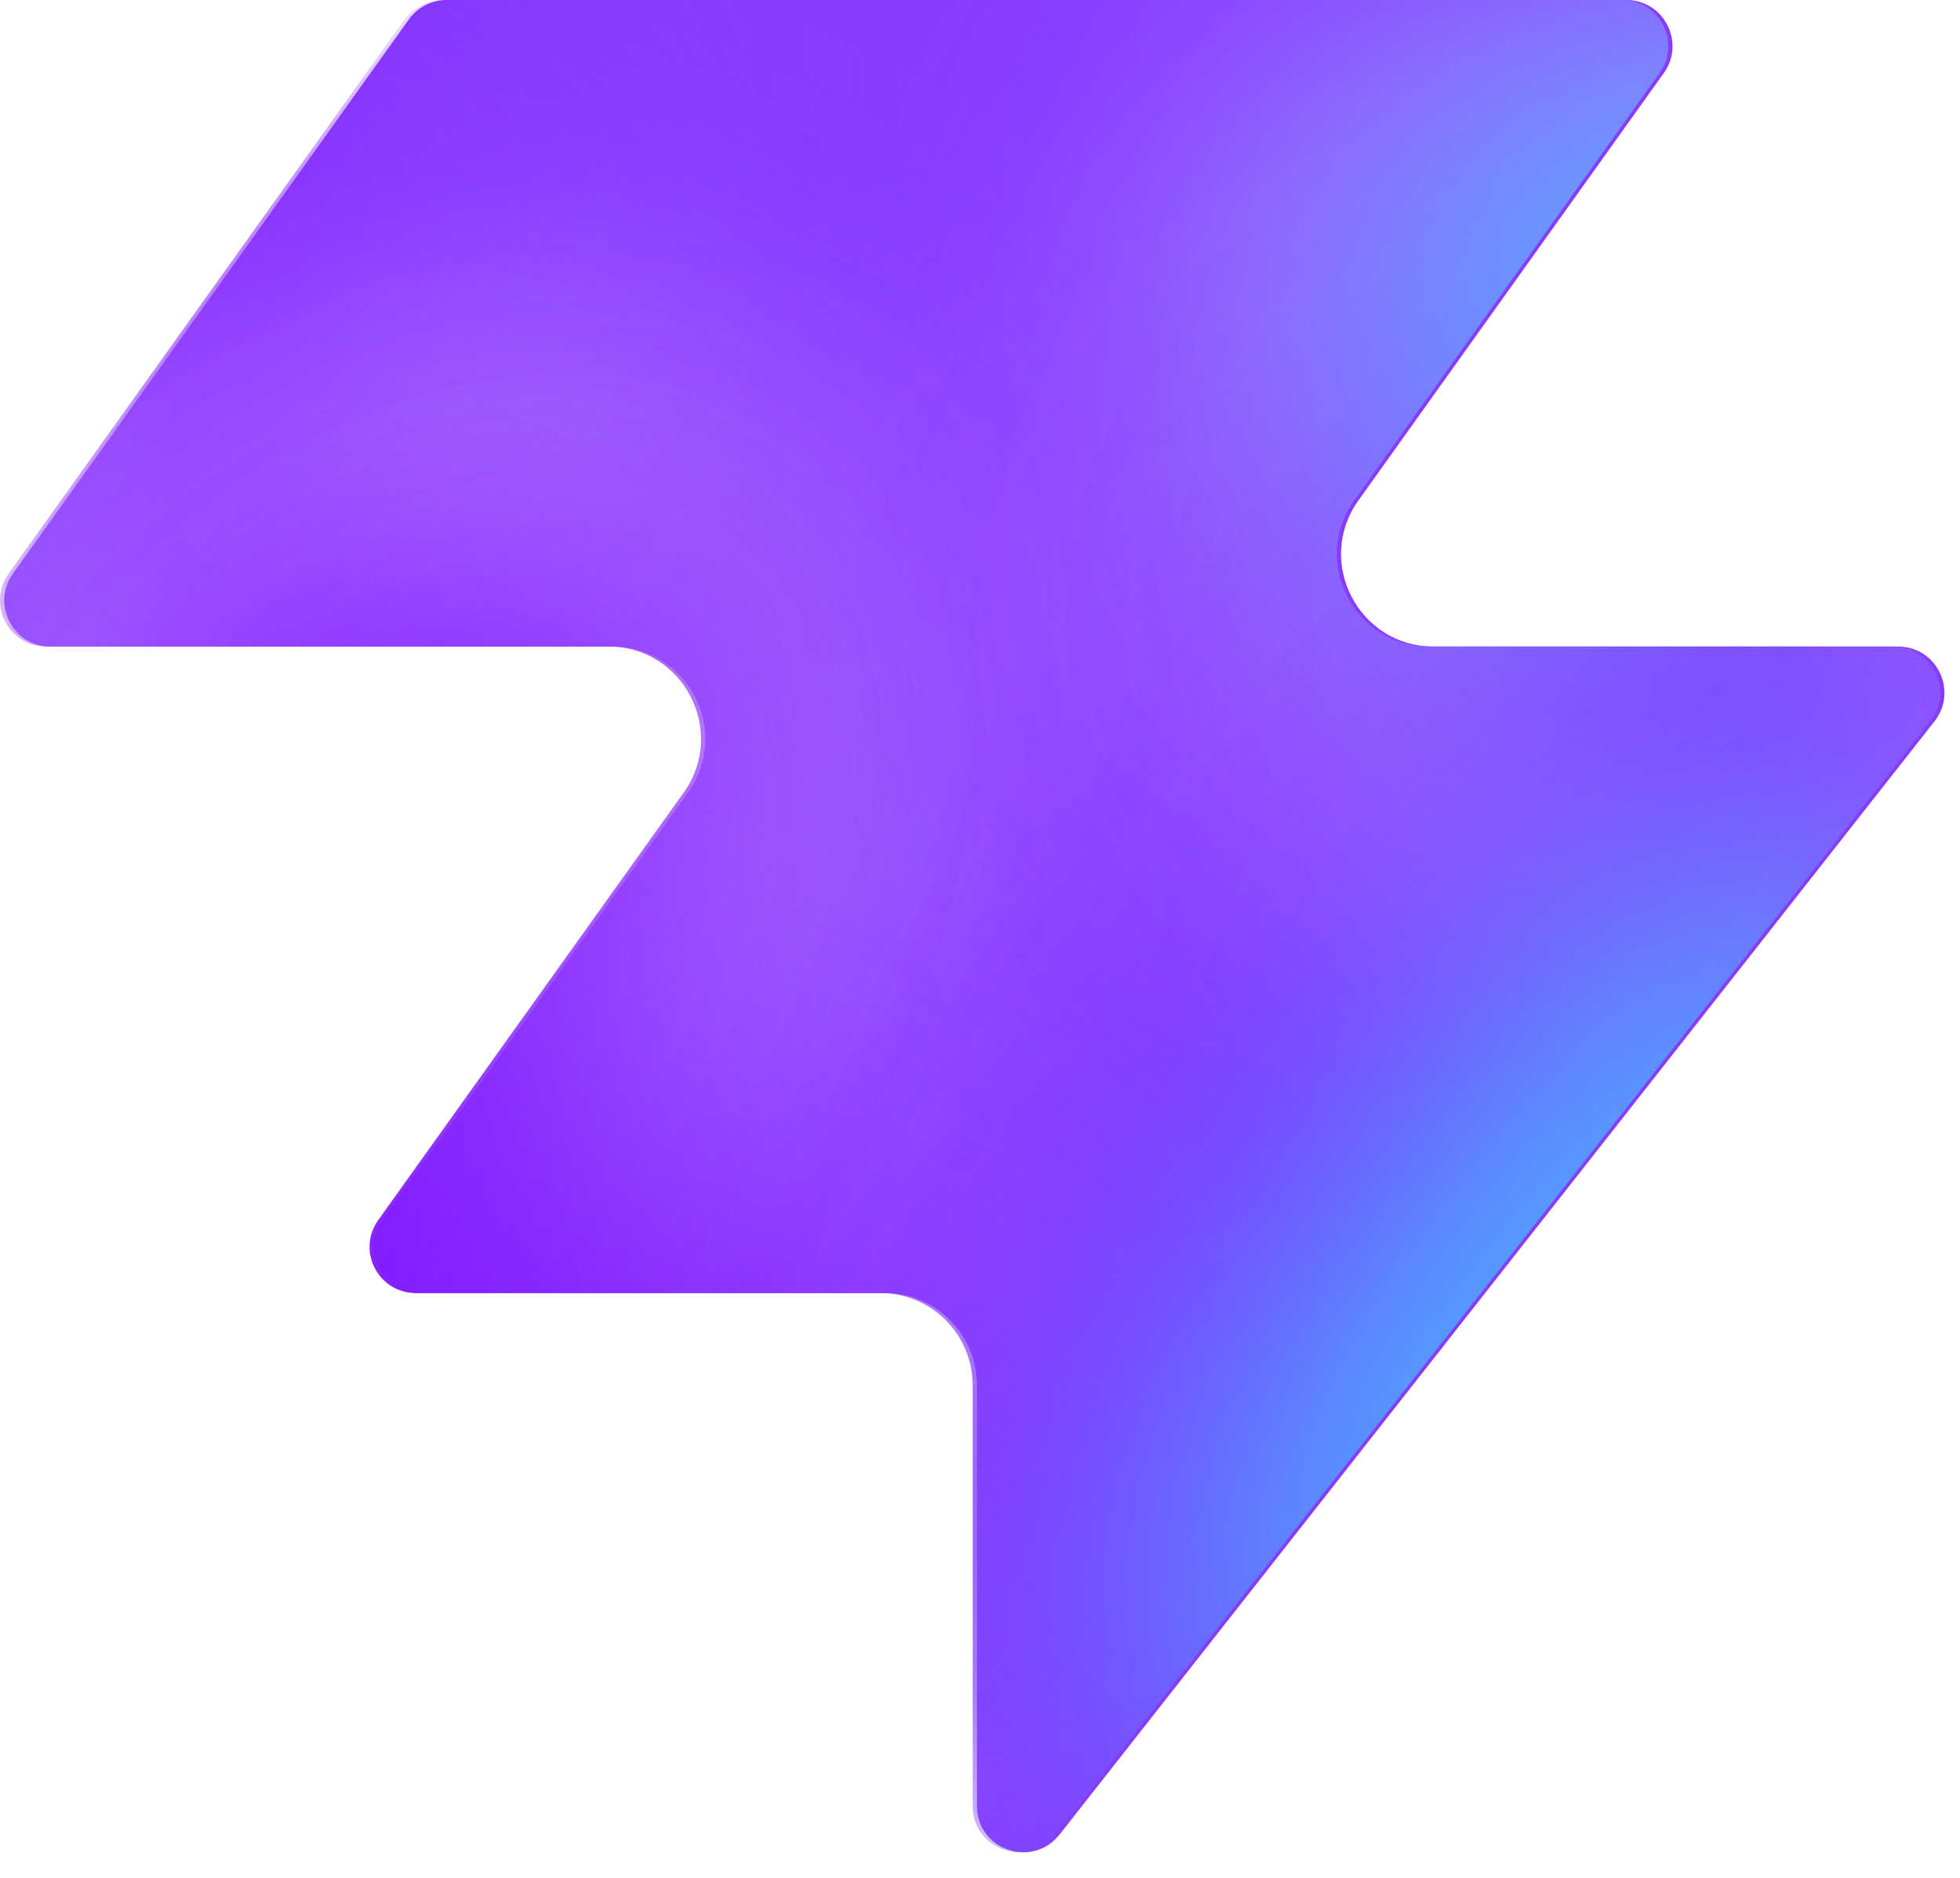
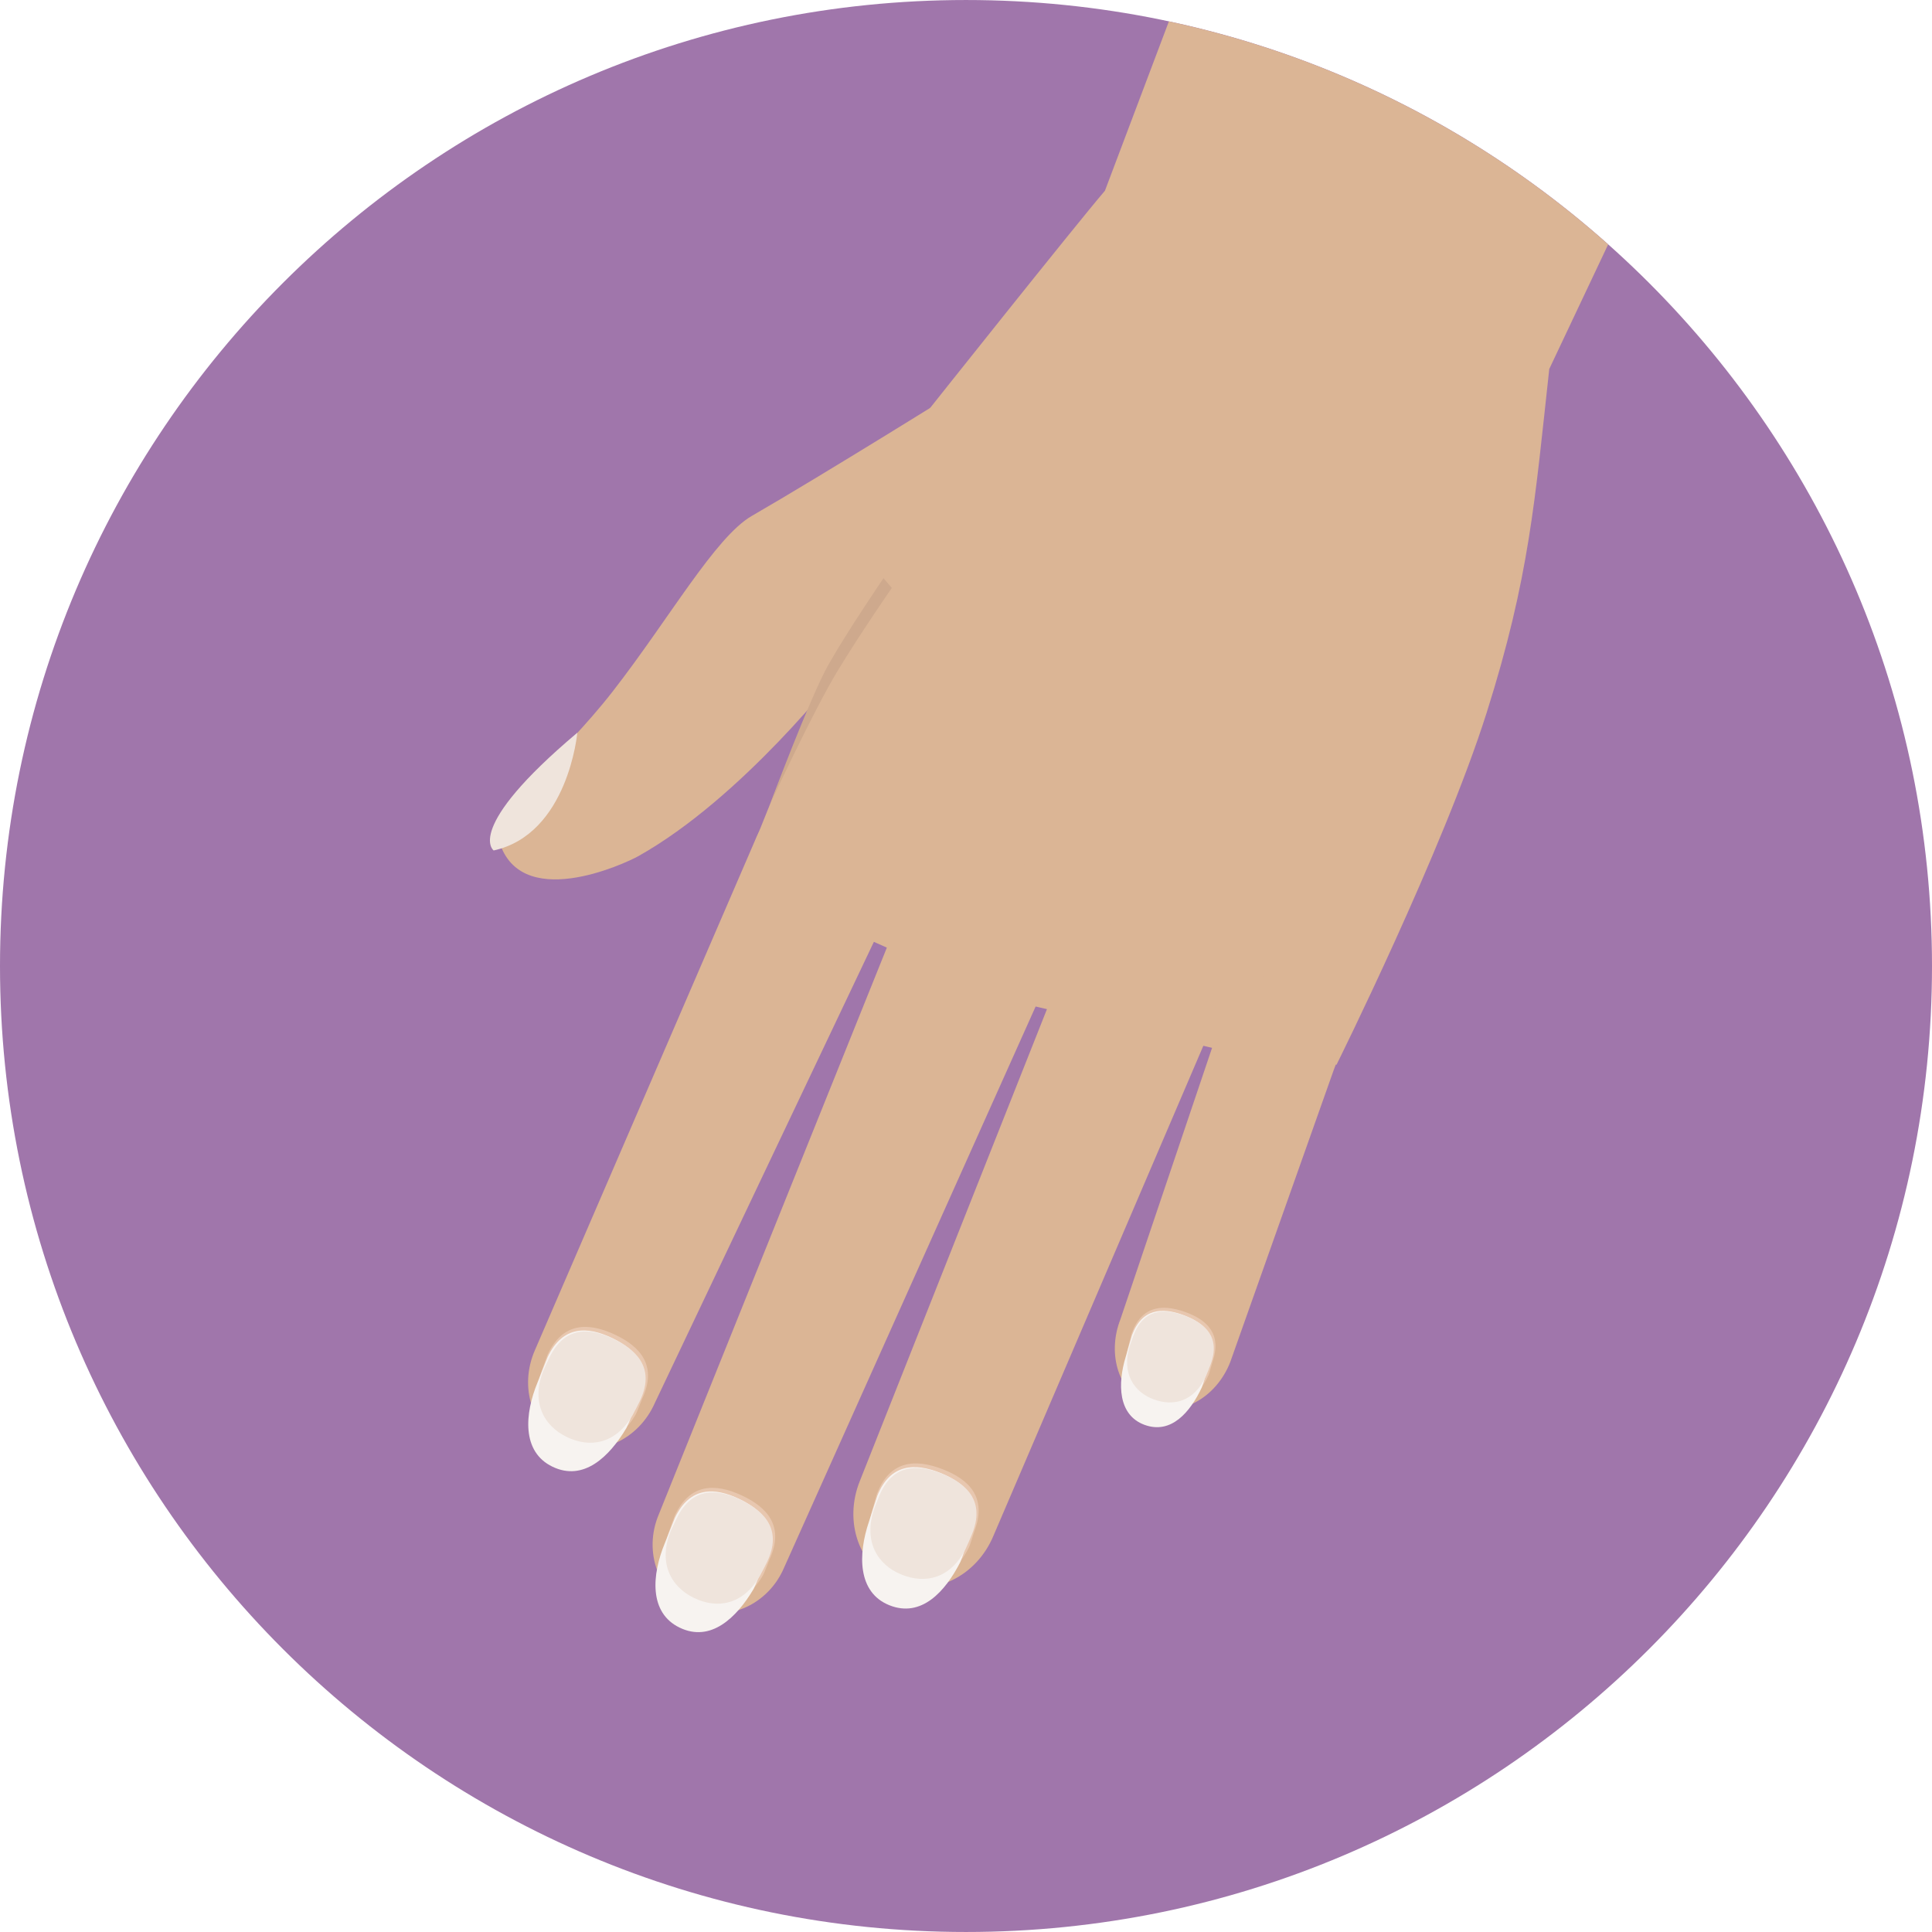
- <svg xmlns="http://www.w3.org/2000/svg" width="48" height="46" fill="none" viewBox="0 0 48 46">
-   <path fill="#863bff" d="M25.946 44.938c-.664.845-2.021.375-2.021-.698V33.937a2.26 2.26 0 0 0-2.262-2.262H10.287c-.92 0-1.456-1.04-.92-1.788l7.48-10.471c1.07-1.497 0-3.578-1.842-3.578H1.237c-.92 0-1.456-1.04-.92-1.788L10.013.474c.214-.297.556-.474.92-.474h28.894c.92 0 1.456 1.04.92 1.788l-7.48 10.471c-1.07 1.498 0 3.579 1.842 3.579h11.377c.943 0 1.473 1.088.89 1.83L25.947 44.94z" style="fill:#863bff;fill:color(display-p3 .525 .23 1);fill-opacity:1" />
-   <mask id="a" width="48" height="46" x="0" y="0" maskUnits="userSpaceOnUse" style="mask-type:alpha">
-     <path fill="#000" d="M25.842 44.938c-.664.844-2.021.375-2.021-.698V33.937a2.26 2.26 0 0 0-2.262-2.262H10.183c-.92 0-1.456-1.04-.92-1.788l7.48-10.471c1.07-1.498 0-3.579-1.842-3.579H1.133c-.92 0-1.456-1.04-.92-1.787L9.91.473c.214-.297.556-.474.92-.474h28.894c.92 0 1.456 1.04.92 1.788l-7.48 10.471c-1.07 1.498 0 3.578 1.842 3.578h11.377c.943 0 1.473 1.088.89 1.832L25.843 44.94z" style="fill:#000;fill-opacity:1" />
-   </mask>
-   <g mask="url(#a)">
-     <g filter="url(#b)">
-       <ellipse cx="5.508" cy="14.704" fill="#ede6ff" rx="5.508" ry="14.704" style="fill:#ede6ff;fill:color(display-p3 .927 .903 1);fill-opacity:1" transform="matrix(.00324 1 1 -.00324 -4.47 31.516)" />
-     </g>
-     <g filter="url(#c)">
-       <ellipse cx="10.399" cy="29.851" fill="#ede6ff" rx="10.399" ry="29.851" style="fill:#ede6ff;fill:color(display-p3 .927 .903 1);fill-opacity:1" transform="matrix(.00324 1 1 -.00324 -39.328 7.883)" />
-     </g>
-     <g filter="url(#d)">
-       <ellipse cx="5.508" cy="30.487" fill="#7e14ff" rx="5.508" ry="30.487" style="fill:#7e14ff;fill:color(display-p3 .492 .077 1);fill-opacity:1" transform="rotate(89.814 -25.913 -14.639)scale(1 -1)" />
-     </g>
-     <g filter="url(#e)">
-       <ellipse cx="5.508" cy="30.599" fill="#7e14ff" rx="5.508" ry="30.599" style="fill:#7e14ff;fill:color(display-p3 .492 .077 1);fill-opacity:1" transform="rotate(89.814 -32.644 -3.334)scale(1 -1)" />
-     </g>
-     <g filter="url(#f)">
-       <ellipse cx="5.508" cy="30.599" fill="#7e14ff" rx="5.508" ry="30.599" style="fill:#7e14ff;fill:color(display-p3 .492 .077 1);fill-opacity:1" transform="matrix(.00324 1 1 -.00324 -34.34 30.47)" />
-     </g>
-     <g filter="url(#g)">
-       <ellipse cx="14.072" cy="22.078" fill="#ede6ff" rx="14.072" ry="22.078" style="fill:#ede6ff;fill:color(display-p3 .927 .903 1);fill-opacity:1" transform="rotate(93.35 24.506 48.493)scale(-1 1)" />
-     </g>
-     <g filter="url(#h)">
-       <ellipse cx="3.47" cy="21.501" fill="#7e14ff" rx="3.47" ry="21.501" style="fill:#7e14ff;fill:color(display-p3 .492 .077 1);fill-opacity:1" transform="rotate(89.009 28.708 47.59)scale(-1 1)" />
-     </g>
-     <g filter="url(#i)">
-       <ellipse cx="3.47" cy="21.501" fill="#7e14ff" rx="3.47" ry="21.501" style="fill:#7e14ff;fill:color(display-p3 .492 .077 1);fill-opacity:1" transform="rotate(89.009 28.708 47.59)scale(-1 1)" />
-     </g>
-     <g filter="url(#j)">
-       <ellipse cx=".387" cy="8.972" fill="#7e14ff" rx="4.407" ry="29.108" style="fill:#7e14ff;fill:color(display-p3 .492 .077 1);fill-opacity:1" transform="rotate(39.51 .387 8.972)" />
-     </g>
-     <g filter="url(#k)">
-       <ellipse cx="47.523" cy="-6.092" fill="#7e14ff" rx="4.407" ry="29.108" style="fill:#7e14ff;fill:color(display-p3 .492 .077 1);fill-opacity:1" transform="rotate(37.892 47.523 -6.092)" />
-     </g>
-     <g filter="url(#l)">
-       <ellipse cx="41.412" cy="6.333" fill="#47bfff" rx="5.971" ry="9.665" style="fill:#47bfff;fill:color(display-p3 .28 .748 1);fill-opacity:1" transform="rotate(37.892 41.412 6.333)" />
-     </g>
-     <g filter="url(#m)">
-       <ellipse cx="-1.879" cy="38.332" fill="#7e14ff" rx="4.407" ry="29.108" style="fill:#7e14ff;fill:color(display-p3 .492 .077 1);fill-opacity:1" transform="rotate(37.892 -1.88 38.332)" />
-     </g>
-     <g filter="url(#n)">
-       <ellipse cx="-1.879" cy="38.332" fill="#7e14ff" rx="4.407" ry="29.108" style="fill:#7e14ff;fill:color(display-p3 .492 .077 1);fill-opacity:1" transform="rotate(37.892 -1.88 38.332)" />
-     </g>
-     <g filter="url(#o)">
-       <ellipse cx="35.651" cy="29.907" fill="#7e14ff" rx="4.407" ry="29.108" style="fill:#7e14ff;fill:color(display-p3 .492 .077 1);fill-opacity:1" transform="rotate(37.892 35.651 29.907)" />
-     </g>
-     <g filter="url(#p)">
-       <ellipse cx="38.418" cy="32.4" fill="#47bfff" rx="5.971" ry="15.297" style="fill:#47bfff;fill:color(display-p3 .28 .748 1);fill-opacity:1" transform="rotate(37.892 38.418 32.4)" />
-     </g>
+ <svg xmlns="http://www.w3.org/2000/svg" height="800px" width="800px" version="1.1" id="Layer_1" viewBox="0 0 496.158 496.158" xml:space="preserve">
+   <path style="fill:#A076AB;" d="M248.082,0.003C111.07,0.003,0,111.063,0,248.085c0,137.001,111.07,248.07,248.082,248.07  c137.006,0,248.076-111.069,248.076-248.07C496.158,111.062,385.088,0.003,248.082,0.003z" />
+   <g>
+     <path style="fill:#DBB595;" d="M300.18,5.5l-16.423,43.487c-7.551,8.793-45.442,56.475-45.442,56.475l-48.559,120.975   l67.238,29.945l55.801,13.075l30.441,3.971c0,0,27.348-55.021,38.544-90.368c11.02-34.789,12.409-54.792,16.089-88.304   l15.122-31.987C381.531,34.752,342.895,14.63,300.18,5.5z" />
+     <path style="fill:#DBB595;" d="M219.643,203.361c-9.386-4.133-20.716,1.012-25.325,11.498l-56.939,131.862   c-4.172,9.504-0.682,20.257,7.83,24.004c8.499,3.737,18.789-0.938,22.973-10.454l61.419-129.301   C234.215,220.495,229.008,207.487,219.643,203.361z" />
+     <path style="fill:#DBB595;" d="M259.643,220.114c-9.805-4.14-22.214-0.284-26.67,10.271l-63.791,158.536   c-4.039,9.558-0.106,20.376,8.795,24.132c8.885,3.752,19.374-0.97,23.415-10.536l69.604-155.27   C275.444,236.697,269.449,224.256,259.643,220.114z" />
+     <path style="fill:#DBB595;" d="M299.022,237.531c-9.476-3.867-21.847,0.931-26.154,11.546l-52.012,131.159   c-4.324,10.596-0.129,22.326,9.351,26.189c9.483,3.87,20.667-1.595,24.992-12.194l55.563-129.704   C315.078,253.914,308.505,241.398,299.022,237.531z" />
+     <path style="fill:#DBB595;" d="M339.457,249.959c-8.971-3.504-21.616,1.378-25.783,12.026l-25.927,76.785   c-3.618,9.252-0.233,19.217,7.545,22.269c7.786,3.04,17.033-1.993,20.649-11.245l26.522-74.863   C346.638,264.265,348.426,253.466,339.457,249.959z" />
+     <path style="fill:#DBB595;" d="M247.688,99.303c0,0-36.228,22.574-54.657,33.216c-9.391,5.466-21.163,26.371-35.621,44.969   c-13.877,17.874-31.256,30.612-29.447,37.738c4.969,19.552,32.737,6.441,35.9,4.68c26.869-15.027,51.978-47.621,51.978-47.621   l45.284-12.431L247.688,99.303z" />
  </g>
-   <defs>
-     <filter id="b" width="60.045" height="41.654" x="-19.77" y="16.149" color-interpolation-filters="sRGB" filterUnits="userSpaceOnUse">
-       <feFlood flood-opacity="0" result="BackgroundImageFix" />
-       <feBlend in="SourceGraphic" in2="BackgroundImageFix" result="shape" />
-       <feGaussianBlur result="effect1_foregroundBlur_2002_17158" stdDeviation="7.659" />
-     </filter>
-     <filter id="c" width="90.34" height="51.437" x="-54.613" y="-7.533" color-interpolation-filters="sRGB" filterUnits="userSpaceOnUse">
-       <feFlood flood-opacity="0" result="BackgroundImageFix" />
-       <feBlend in="SourceGraphic" in2="BackgroundImageFix" result="shape" />
-       <feGaussianBlur result="effect1_foregroundBlur_2002_17158" stdDeviation="7.659" />
-     </filter>
-     <filter id="d" width="79.355" height="29.4" x="-49.64" y="2.03" color-interpolation-filters="sRGB" filterUnits="userSpaceOnUse">
-       <feFlood flood-opacity="0" result="BackgroundImageFix" />
-       <feBlend in="SourceGraphic" in2="BackgroundImageFix" result="shape" />
-       <feGaussianBlur result="effect1_foregroundBlur_2002_17158" stdDeviation="4.596" />
-     </filter>
-     <filter id="e" width="79.579" height="29.4" x="-45.045" y="20.029" color-interpolation-filters="sRGB" filterUnits="userSpaceOnUse">
-       <feFlood flood-opacity="0" result="BackgroundImageFix" />
-       <feBlend in="SourceGraphic" in2="BackgroundImageFix" result="shape" />
-       <feGaussianBlur result="effect1_foregroundBlur_2002_17158" stdDeviation="4.596" />
-     </filter>
-     <filter id="f" width="79.579" height="29.4" x="-43.513" y="21.178" color-interpolation-filters="sRGB" filterUnits="userSpaceOnUse">
-       <feFlood flood-opacity="0" result="BackgroundImageFix" />
-       <feBlend in="SourceGraphic" in2="BackgroundImageFix" result="shape" />
-       <feGaussianBlur result="effect1_foregroundBlur_2002_17158" stdDeviation="4.596" />
-     </filter>
-     <filter id="g" width="74.749" height="58.852" x="15.756" y="-17.901" color-interpolation-filters="sRGB" filterUnits="userSpaceOnUse">
-       <feFlood flood-opacity="0" result="BackgroundImageFix" />
-       <feBlend in="SourceGraphic" in2="BackgroundImageFix" result="shape" />
-       <feGaussianBlur result="effect1_foregroundBlur_2002_17158" stdDeviation="7.659" />
-     </filter>
-     <filter id="h" width="61.377" height="25.362" x="23.548" y="2.284" color-interpolation-filters="sRGB" filterUnits="userSpaceOnUse">
-       <feFlood flood-opacity="0" result="BackgroundImageFix" />
-       <feBlend in="SourceGraphic" in2="BackgroundImageFix" result="shape" />
-       <feGaussianBlur result="effect1_foregroundBlur_2002_17158" stdDeviation="4.596" />
-     </filter>
-     <filter id="i" width="61.377" height="25.362" x="23.548" y="2.284" color-interpolation-filters="sRGB" filterUnits="userSpaceOnUse">
-       <feFlood flood-opacity="0" result="BackgroundImageFix" />
-       <feBlend in="SourceGraphic" in2="BackgroundImageFix" result="shape" />
-       <feGaussianBlur result="effect1_foregroundBlur_2002_17158" stdDeviation="4.596" />
-     </filter>
-     <filter id="j" width="56.045" height="63.649" x="-27.636" y="-22.853" color-interpolation-filters="sRGB" filterUnits="userSpaceOnUse">
-       <feFlood flood-opacity="0" result="BackgroundImageFix" />
-       <feBlend in="SourceGraphic" in2="BackgroundImageFix" result="shape" />
-       <feGaussianBlur result="effect1_foregroundBlur_2002_17158" stdDeviation="4.596" />
-     </filter>
-     <filter id="k" width="54.814" height="64.646" x="20.116" y="-38.415" color-interpolation-filters="sRGB" filterUnits="userSpaceOnUse">
-       <feFlood flood-opacity="0" result="BackgroundImageFix" />
-       <feBlend in="SourceGraphic" in2="BackgroundImageFix" result="shape" />
-       <feGaussianBlur result="effect1_foregroundBlur_2002_17158" stdDeviation="4.596" />
-     </filter>
-     <filter id="l" width="33.541" height="35.313" x="24.641" y="-11.323" color-interpolation-filters="sRGB" filterUnits="userSpaceOnUse">
-       <feFlood flood-opacity="0" result="BackgroundImageFix" />
-       <feBlend in="SourceGraphic" in2="BackgroundImageFix" result="shape" />
-       <feGaussianBlur result="effect1_foregroundBlur_2002_17158" stdDeviation="4.596" />
-     </filter>
-     <filter id="m" width="54.814" height="64.646" x="-29.286" y="6.009" color-interpolation-filters="sRGB" filterUnits="userSpaceOnUse">
-       <feFlood flood-opacity="0" result="BackgroundImageFix" />
-       <feBlend in="SourceGraphic" in2="BackgroundImageFix" result="shape" />
-       <feGaussianBlur result="effect1_foregroundBlur_2002_17158" stdDeviation="4.596" />
-     </filter>
-     <filter id="n" width="54.814" height="64.646" x="-29.286" y="6.009" color-interpolation-filters="sRGB" filterUnits="userSpaceOnUse">
-       <feFlood flood-opacity="0" result="BackgroundImageFix" />
-       <feBlend in="SourceGraphic" in2="BackgroundImageFix" result="shape" />
-       <feGaussianBlur result="effect1_foregroundBlur_2002_17158" stdDeviation="4.596" />
-     </filter>
-     <filter id="o" width="54.814" height="64.646" x="8.244" y="-2.416" color-interpolation-filters="sRGB" filterUnits="userSpaceOnUse">
-       <feFlood flood-opacity="0" result="BackgroundImageFix" />
-       <feBlend in="SourceGraphic" in2="BackgroundImageFix" result="shape" />
-       <feGaussianBlur result="effect1_foregroundBlur_2002_17158" stdDeviation="4.596" />
-     </filter>
-     <filter id="p" width="39.409" height="43.623" x="18.713" y="10.588" color-interpolation-filters="sRGB" filterUnits="userSpaceOnUse">
-       <feFlood flood-opacity="0" result="BackgroundImageFix" />
-       <feBlend in="SourceGraphic" in2="BackgroundImageFix" result="shape" />
-       <feGaussianBlur result="effect1_foregroundBlur_2002_17158" stdDeviation="4.596" />
-     </filter>
-   </defs>
+   <path style="fill:#EFE4DC;" d="M126.781,218.408c19.133-4.204,21.482-30.242,21.482-30.242  C118.912,212.9,126.781,218.408,126.781,218.408z" />
+   <path style="fill:#E8C7AF;" d="M304.228,336.886c-5.739-2.006-11.117-1.558-13.631,5.635c-0.113,0.33-0.621,2.507-0.72,2.855  c-2.067,7.186,1.195,12.244,6.672,14.158c5.323,1.862,10.769,0.383,13.797-6.342c0.238-0.522,0.848-2.885,1.028-3.404  C313.891,342.595,309.966,338.894,304.228,336.886z" />
+   <path style="fill:#F7F3F0;" d="M303.88,337.711c-5.485-2.012-10.663-1.662-13.186,5.215c-0.116,0.315-1.509,5.217-1.609,5.549  c-2.09,6.877-1.975,14.939,4.839,17.439c6.811,2.501,11.714-3.204,14.726-9.623c0.234-0.498,1.729-5.576,1.912-6.072  C313.085,343.343,309.366,339.726,303.88,337.711z" />
+   <path style="fill:#EFE4DC;" d="M304.228,337.886c-5.485-2.012-10.663-1.662-13.186,5.215c-0.116,0.315-0.832,2.244-0.931,2.577  c-2.092,6.876,0.973,11.787,6.208,13.709c5.089,1.868,10.344,0.526,13.356-5.893c0.234-0.499,1.05-2.603,1.233-3.1  C313.433,343.517,309.715,339.901,304.228,337.886z" />
+   <path style="fill:#E8C7AF;" d="M241.998,377.28c-6.913-2.653-13.476-2.305-16.8,6.358c-0.149,0.397-0.848,3.03-0.981,3.449  c-2.78,8.672,1.007,14.949,7.603,17.479c6.411,2.462,13.095,0.861,17.027-7.214c0.31-0.626,1.139-3.481,1.378-4.105  C253.551,384.584,248.908,379.934,241.998,377.28z" />
+   <path style="fill:#F7F3F0;" d="M241.543,378.271c-6.603-2.65-12.919-2.414-16.242,5.864c-0.153,0.379-2.027,6.296-2.162,6.696  c-2.796,8.295-2.952,18.113,5.251,21.407c8.198,3.295,14.376-3.47,18.277-11.174c0.305-0.597,2.31-6.723,2.551-7.321  C252.542,385.464,248.147,380.926,241.543,378.271z" />
+   <path style="fill:#EFE4DC;" d="M241.962,378.497c-6.604-2.651-12.919-2.414-16.242,5.864c-0.153,0.379-1.096,2.701-1.229,3.102  c-2.799,8.294,0.751,14.385,7.055,16.917c6.126,2.46,12.572,1.021,16.475-6.684c0.304-0.598,1.374-3.129,1.615-3.727  C252.961,385.69,248.566,381.152,241.962,378.497z" />
+   <path style="fill:#E8C7AF;" d="M190.459,384.026c-6.721-3.107-13.293-3.197-17.186,5.227c-0.176,0.387-1.047,2.967-1.21,3.376  c-3.35,8.468,0.011,14.983,6.424,17.947c6.233,2.883,13.009,1.73,17.47-6.065c0.351-0.604,1.367-3.398,1.647-4.004  C201.499,392.082,197.178,387.134,190.459,384.026z" />
+   <path style="fill:#F7F3F0;" d="M189.938,384.984c-6.412-3.083-12.729-3.268-16.597,4.771c-0.178,0.368-2.44,6.147-2.603,6.537  c-3.341,8.09-4.149,17.876,3.816,21.708c7.96,3.833,14.574-2.505,18.979-9.933c0.344-0.575,2.752-6.555,3.032-7.136  C200.435,392.893,196.351,388.072,189.938,384.984z" />
+   <path style="fill:#EFE4DC;" d="M190.342,385.237c-6.413-3.083-12.729-3.268-16.596,4.771c-0.179,0.368-1.273,2.622-1.433,3.013  c-3.345,8.09-0.207,14.402,5.914,17.349c5.948,2.862,12.477,1.854,16.882-5.573c0.344-0.577,1.579-3.031,1.86-3.611  C200.838,393.147,196.755,388.326,190.342,385.237z" />
+   <path style="fill:#E8C7AF;" d="M157.792,342.693c-6.721-3.107-13.293-3.197-17.186,5.227c-0.176,0.387-1.047,2.967-1.21,3.376  c-3.35,8.468,0.011,14.983,6.424,17.947c6.233,2.883,13.009,1.73,17.47-6.065c0.351-0.604,1.367-3.398,1.647-4.004  C168.832,350.749,164.511,345.801,157.792,342.693z" />
+   <path style="fill:#F7F3F0;" d="M157.271,343.651c-6.412-3.083-12.729-3.268-16.597,4.771c-0.178,0.368-2.44,6.147-2.603,6.537  c-3.341,8.09-4.149,17.876,3.816,21.708c7.96,3.833,14.574-2.505,18.979-9.933c0.344-0.575,2.752-6.555,3.032-7.136  C167.768,351.56,163.684,346.739,157.271,343.651z" />
+   <path style="fill:#EFE4DC;" d="M157.675,343.904c-6.413-3.083-12.729-3.268-16.596,4.771c-0.179,0.368-1.273,2.622-1.433,3.013  c-3.345,8.09-0.207,14.402,5.914,17.349c5.948,2.862,12.477,1.854,16.882-5.573c0.344-0.577,1.579-3.031,1.86-3.611  C168.171,351.814,164.088,346.993,157.675,343.904z" />
+   <path style="fill:#CEA98D;" d="M226.888,148.489c0,0-9.374,13.749-14.194,22.318c-4.771,8.481-14.952,35.752-14.952,35.752  s11.206-24.169,17.451-34.413c6.205-10.177,13.837-21.157,13.837-21.157L226.888,148.489z" />
</svg>
